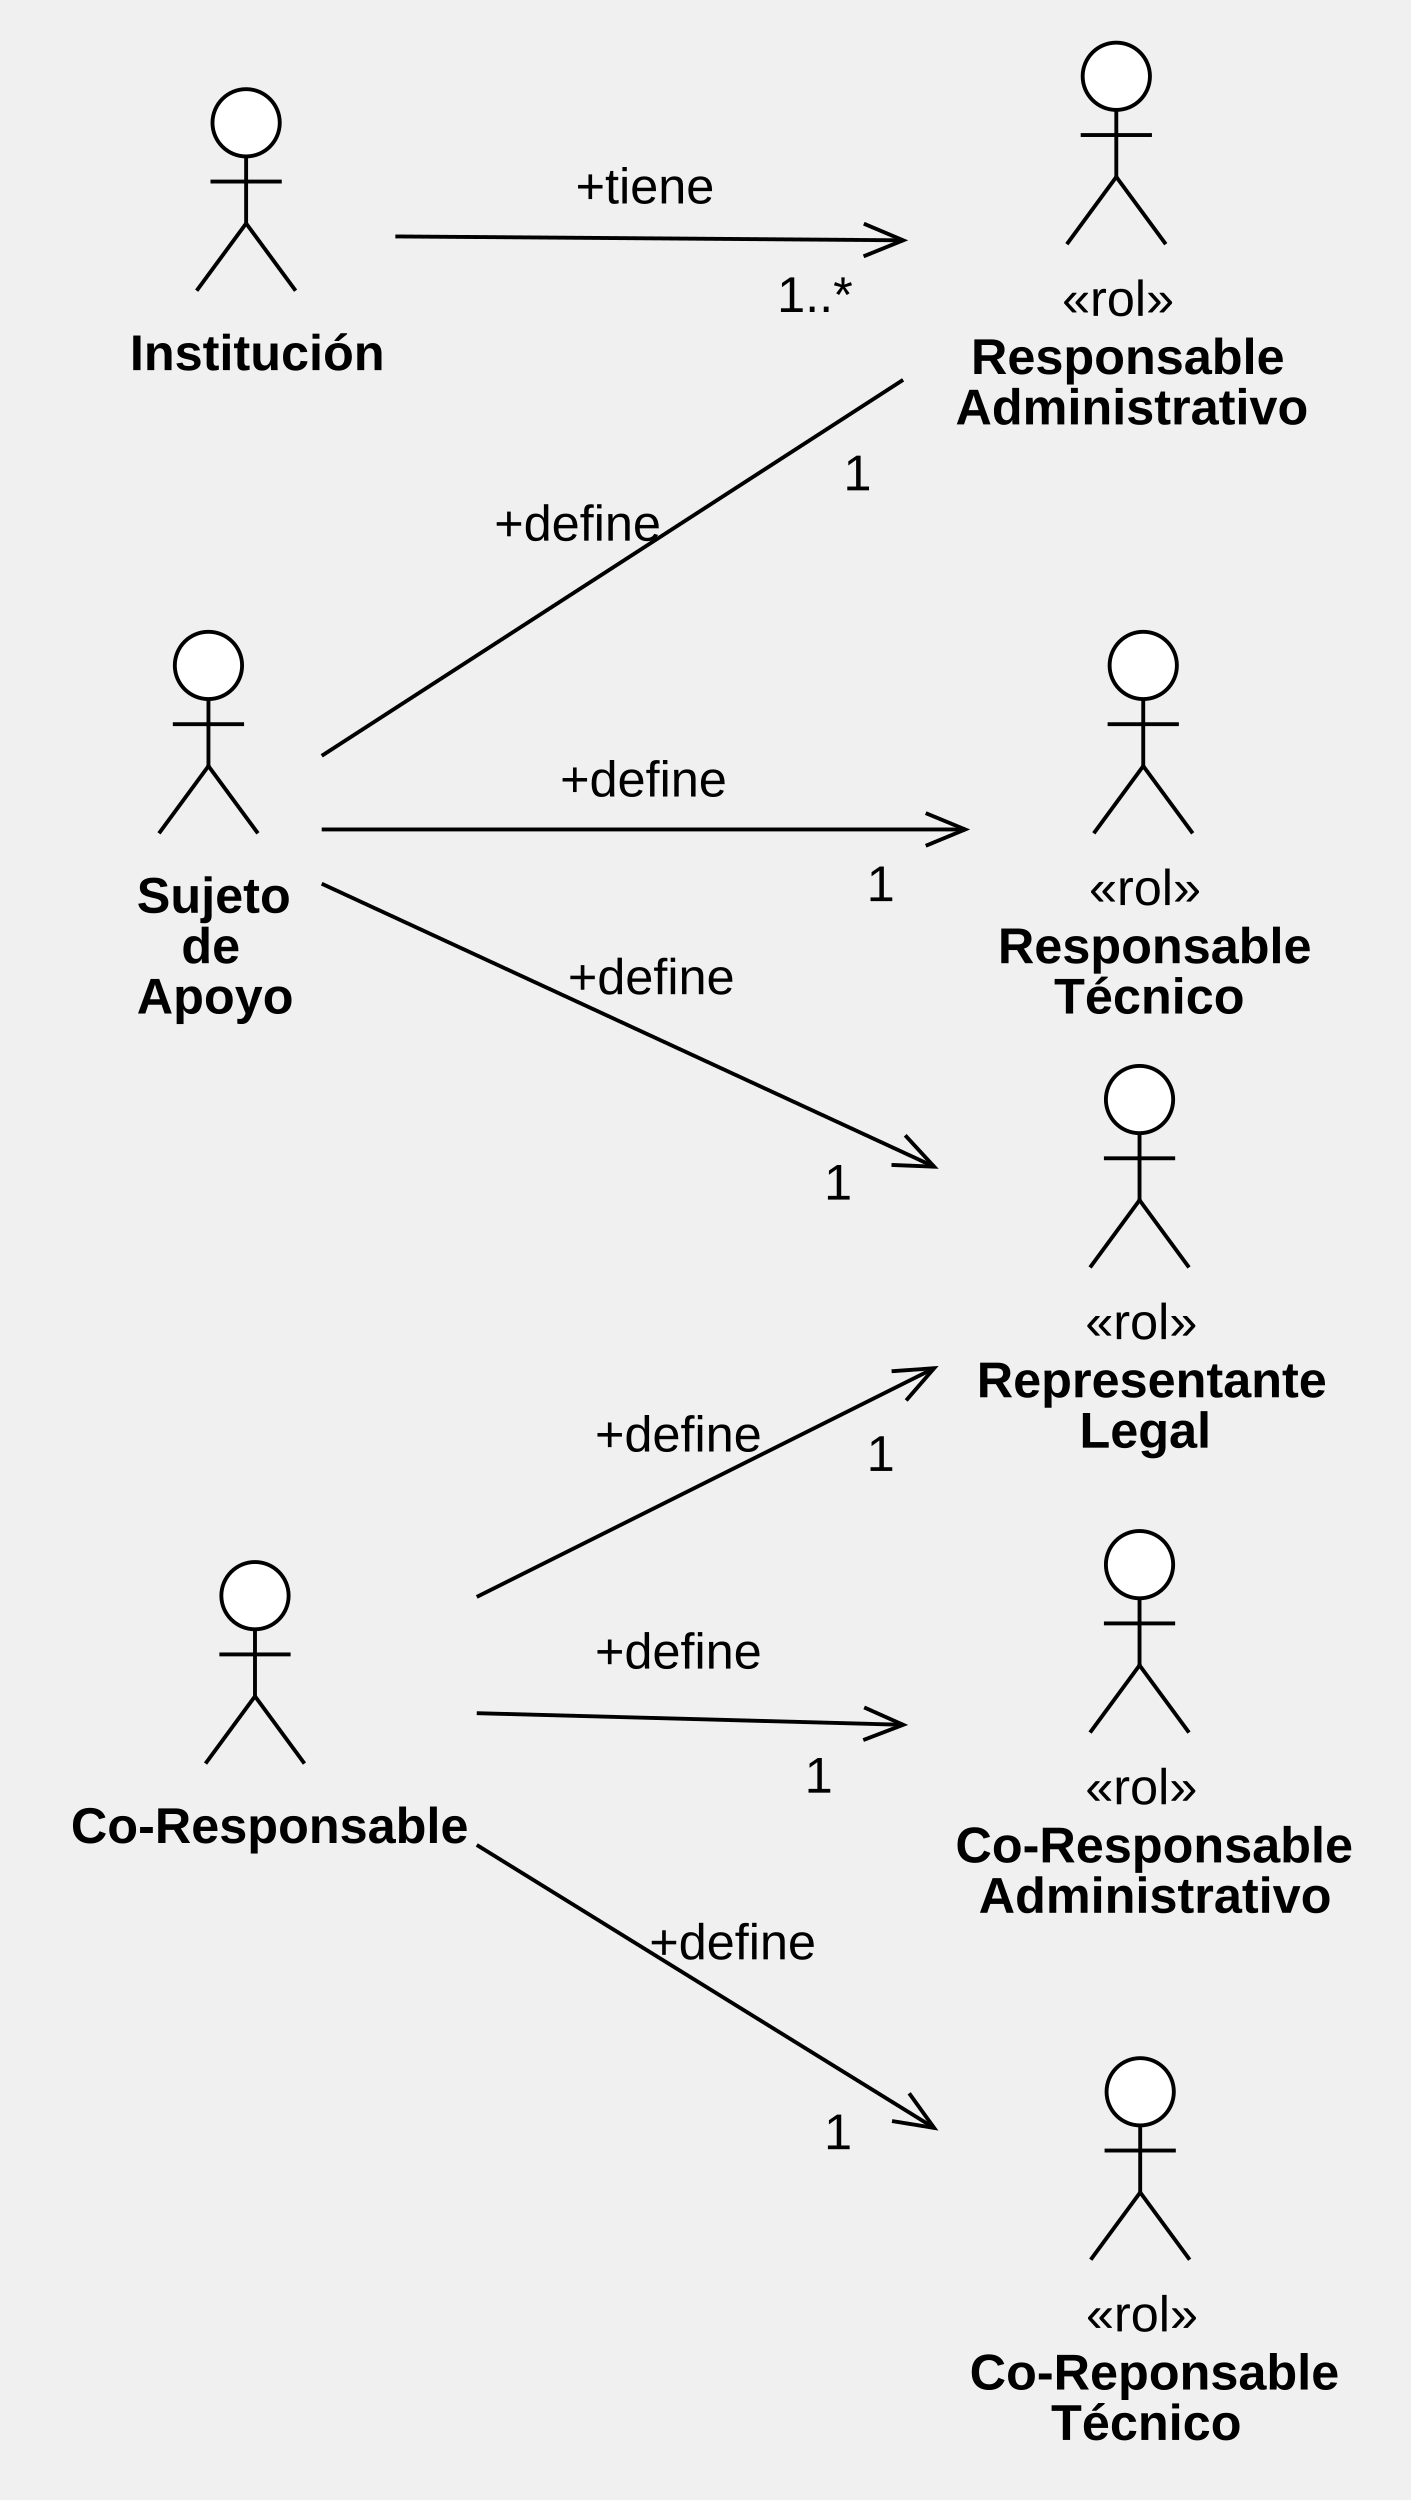
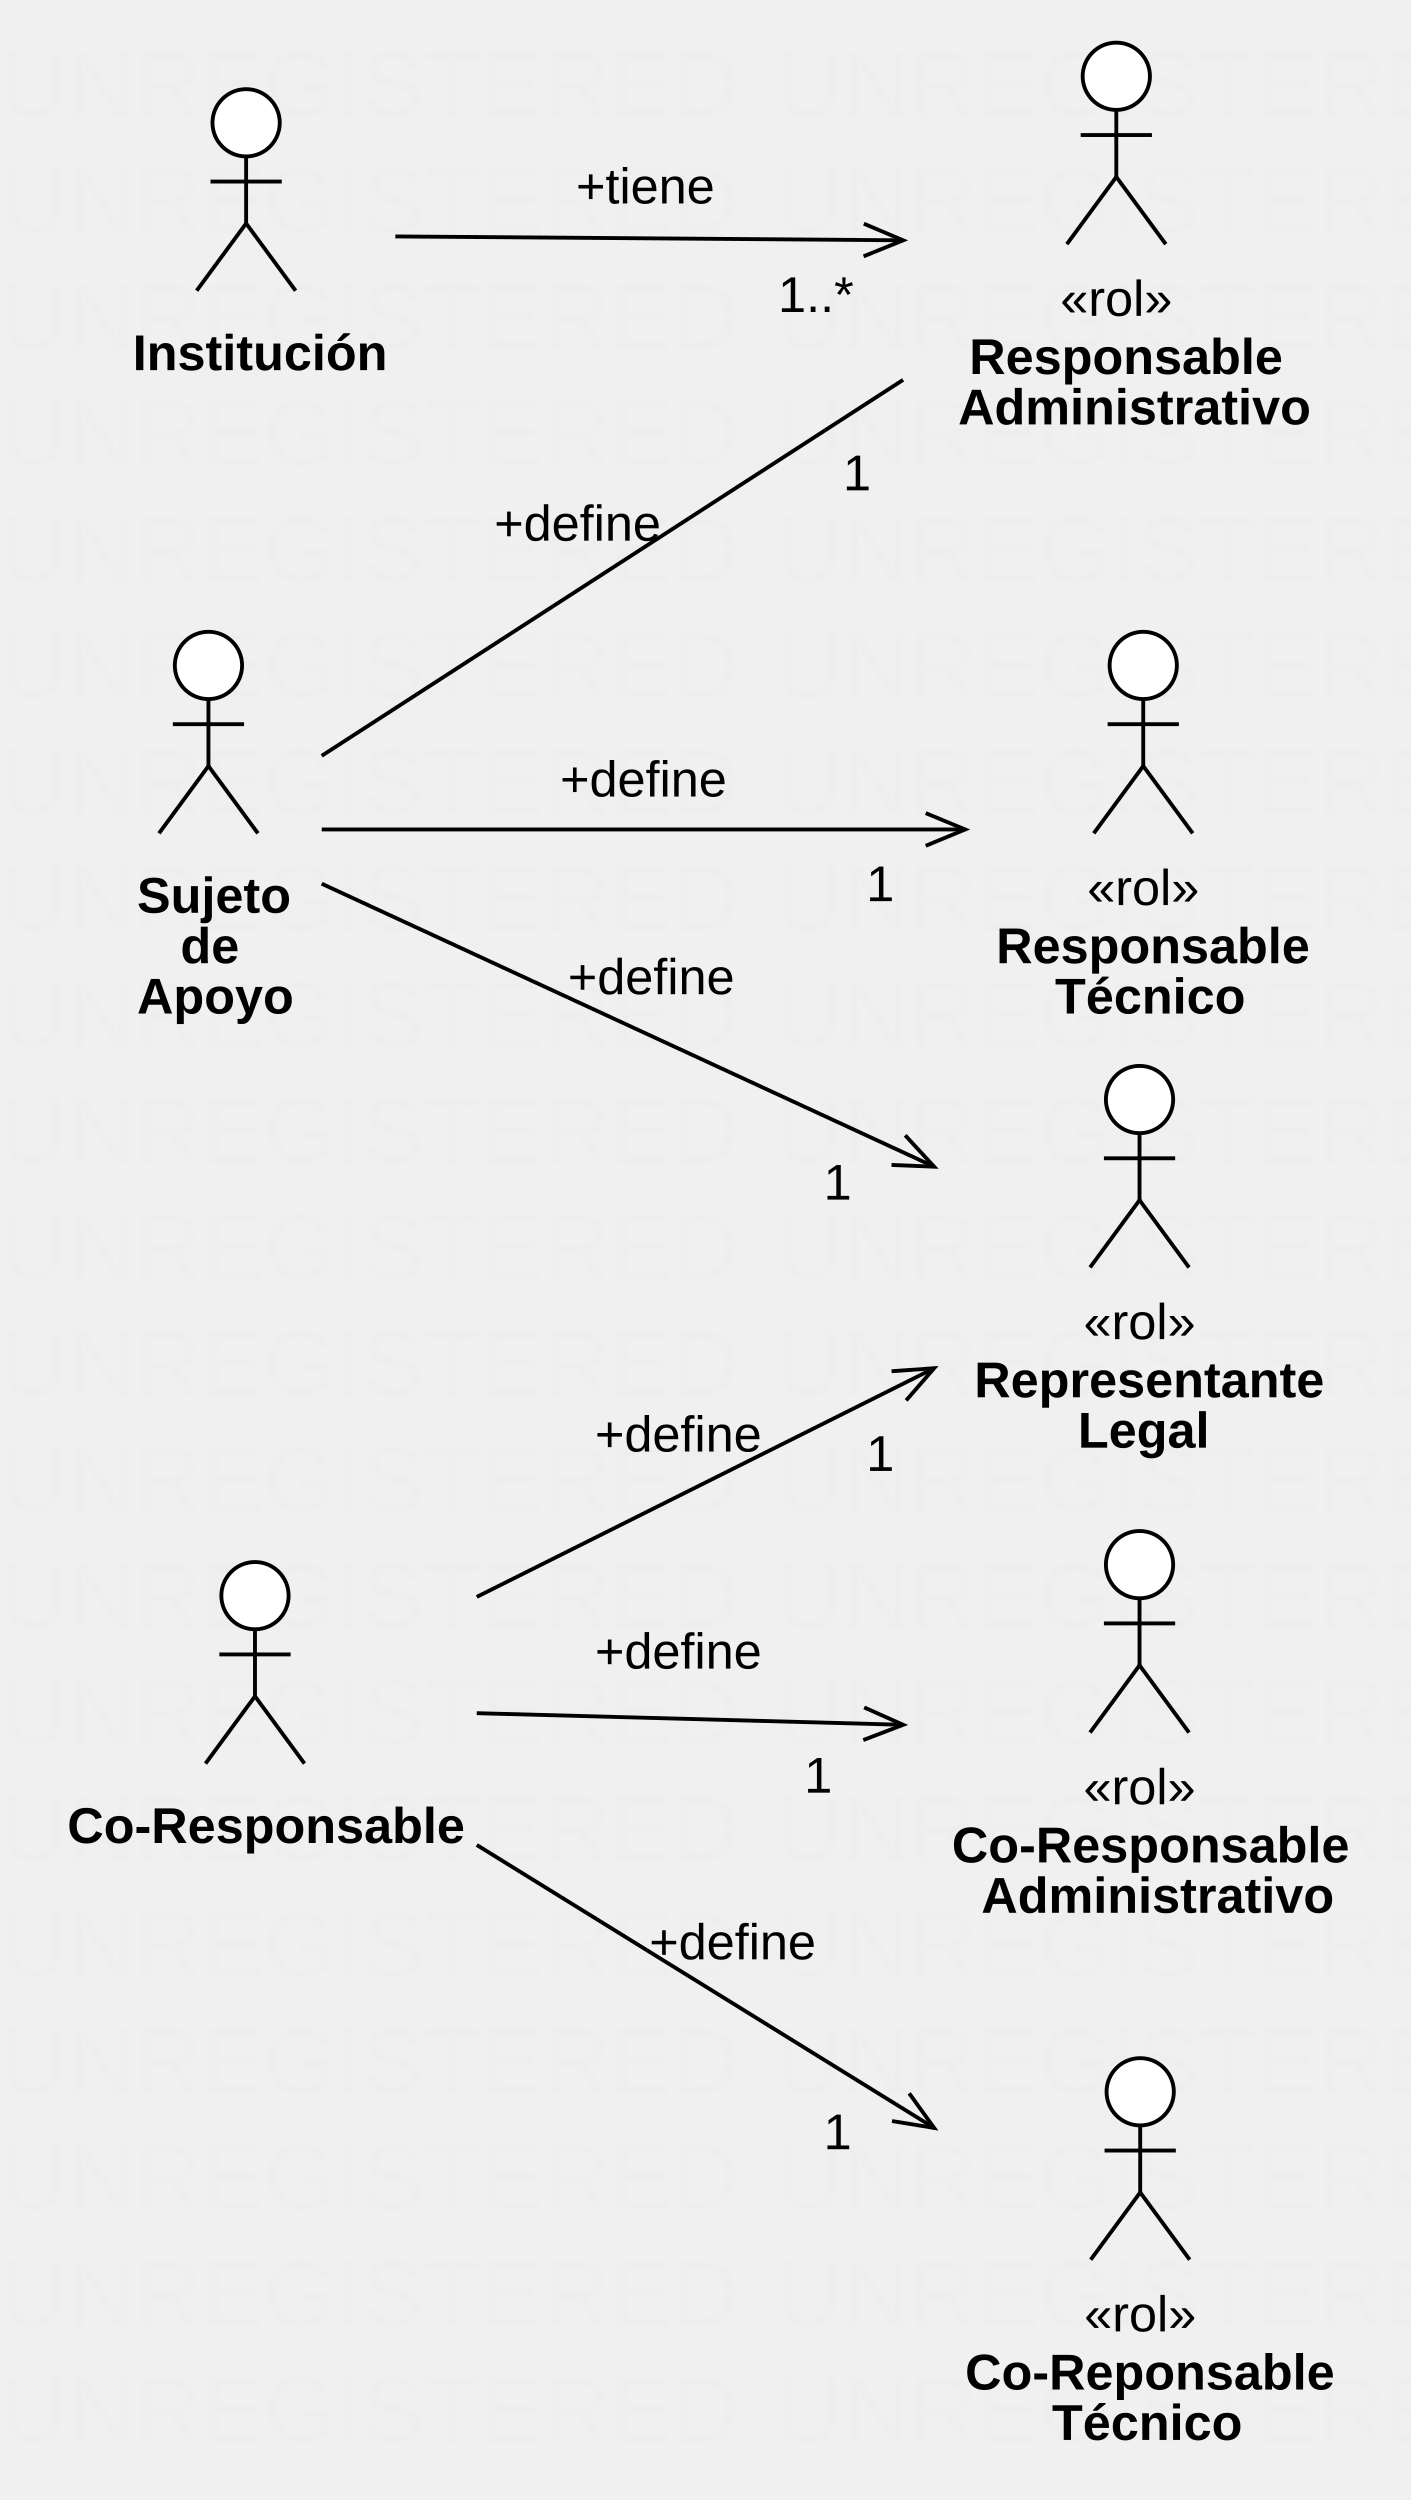
<svg xmlns="http://www.w3.org/2000/svg" version="1.1" width="364" height="645">
  <defs />
  <g>
+     <text fill="#eeeeee" stroke="none" font-family="Arial" font-size="24px" font-style="normal" font-weight="normal" text-decoration="none" x="0" y="0">UNREGISTERED</text>
+     <text fill="#eeeeee" stroke="none" font-family="Arial" font-size="24px" font-style="normal" font-weight="normal" text-decoration="none" x="0" y="30">UNREGISTERED</text>
+     <text fill="#eeeeee" stroke="none" font-family="Arial" font-size="24px" font-style="normal" font-weight="normal" text-decoration="none" x="0" y="60">UNREGISTERED</text>
+     <text fill="#eeeeee" stroke="none" font-family="Arial" font-size="24px" font-style="normal" font-weight="normal" text-decoration="none" x="0" y="90">UNREGISTERED</text>
+     <text fill="#eeeeee" stroke="none" font-family="Arial" font-size="24px" font-style="normal" font-weight="normal" text-decoration="none" x="0" y="120">UNREGISTERED</text>
+     <text fill="#eeeeee" stroke="none" font-family="Arial" font-size="24px" font-style="normal" font-weight="normal" text-decoration="none" x="0" y="150">UNREGISTERED</text>
+     <text fill="#eeeeee" stroke="none" font-family="Arial" font-size="24px" font-style="normal" font-weight="normal" text-decoration="none" x="0" y="180">UNREGISTERED</text>
+     <text fill="#eeeeee" stroke="none" font-family="Arial" font-size="24px" font-style="normal" font-weight="normal" text-decoration="none" x="0" y="210">UNREGISTERED</text>
+     <text fill="#eeeeee" stroke="none" font-family="Arial" font-size="24px" font-style="normal" font-weight="normal" text-decoration="none" x="0" y="240">UNREGISTERED</text>
+     <text fill="#eeeeee" stroke="none" font-family="Arial" font-size="24px" font-style="normal" font-weight="normal" text-decoration="none" x="0" y="270">UNREGISTERED</text>
+     <text fill="#eeeeee" stroke="none" font-family="Arial" font-size="24px" font-style="normal" font-weight="normal" text-decoration="none" x="0" y="300">UNREGISTERED</text>
+     <text fill="#eeeeee" stroke="none" font-family="Arial" font-size="24px" font-style="normal" font-weight="normal" text-decoration="none" x="0" y="330">UNREGISTERED</text>
+     <text fill="#eeeeee" stroke="none" font-family="Arial" font-size="24px" font-style="normal" font-weight="normal" text-decoration="none" x="0" y="360">UNREGISTERED</text>
+     <text fill="#eeeeee" stroke="none" font-family="Arial" font-size="24px" font-style="normal" font-weight="normal" text-decoration="none" x="0" y="390">UNREGISTERED</text>
+     <text fill="#eeeeee" stroke="none" font-family="Arial" font-size="24px" font-style="normal" font-weight="normal" text-decoration="none" x="0" y="420">UNREGISTERED</text>
+     <text fill="#eeeeee" stroke="none" font-family="Arial" font-size="24px" font-style="normal" font-weight="normal" text-decoration="none" x="0" y="450">UNREGISTERED</text>
+     <text fill="#eeeeee" stroke="none" font-family="Arial" font-size="24px" font-style="normal" font-weight="normal" text-decoration="none" x="0" y="480">UNREGISTERED</text>
+     <text fill="#eeeeee" stroke="none" font-family="Arial" font-size="24px" font-style="normal" font-weight="normal" text-decoration="none" x="0" y="510">UNREGISTERED</text>
+     <text fill="#eeeeee" stroke="none" font-family="Arial" font-size="24px" font-style="normal" font-weight="normal" text-decoration="none" x="0" y="540">UNREGISTERED</text>
+     <text fill="#eeeeee" stroke="none" font-family="Arial" font-size="24px" font-style="normal" font-weight="normal" text-decoration="none" x="0" y="570">UNREGISTERED</text>
+     <text fill="#eeeeee" stroke="none" font-family="Arial" font-size="24px" font-style="normal" font-weight="normal" text-decoration="none" x="0" y="600">UNREGISTERED</text>
+     <text fill="#eeeeee" stroke="none" font-family="Arial" font-size="24px" font-style="normal" font-weight="normal" text-decoration="none" x="0" y="630">UNREGISTERED</text>
+     <text fill="#eeeeee" stroke="none" font-family="Arial" font-size="24px" font-style="normal" font-weight="normal" text-decoration="none" x="200" y="0">UNREGISTERED</text>
+     <text fill="#eeeeee" stroke="none" font-family="Arial" font-size="24px" font-style="normal" font-weight="normal" text-decoration="none" x="200" y="30">UNREGISTERED</text>
+     <text fill="#eeeeee" stroke="none" font-family="Arial" font-size="24px" font-style="normal" font-weight="normal" text-decoration="none" x="200" y="60">UNREGISTERED</text>
+     <text fill="#eeeeee" stroke="none" font-family="Arial" font-size="24px" font-style="normal" font-weight="normal" text-decoration="none" x="200" y="90">UNREGISTERED</text>
+     <text fill="#eeeeee" stroke="none" font-family="Arial" font-size="24px" font-style="normal" font-weight="normal" text-decoration="none" x="200" y="120">UNREGISTERED</text>
+     <text fill="#eeeeee" stroke="none" font-family="Arial" font-size="24px" font-style="normal" font-weight="normal" text-decoration="none" x="200" y="150">UNREGISTERED</text>
+     <text fill="#eeeeee" stroke="none" font-family="Arial" font-size="24px" font-style="normal" font-weight="normal" text-decoration="none" x="200" y="180">UNREGISTERED</text>
+     <text fill="#eeeeee" stroke="none" font-family="Arial" font-size="24px" font-style="normal" font-weight="normal" text-decoration="none" x="200" y="210">UNREGISTERED</text>
+     <text fill="#eeeeee" stroke="none" font-family="Arial" font-size="24px" font-style="normal" font-weight="normal" text-decoration="none" x="200" y="240">UNREGISTERED</text>
+     <text fill="#eeeeee" stroke="none" font-family="Arial" font-size="24px" font-style="normal" font-weight="normal" text-decoration="none" x="200" y="270">UNREGISTERED</text>
+     <text fill="#eeeeee" stroke="none" font-family="Arial" font-size="24px" font-style="normal" font-weight="normal" text-decoration="none" x="200" y="300">UNREGISTERED</text>
+     <text fill="#eeeeee" stroke="none" font-family="Arial" font-size="24px" font-style="normal" font-weight="normal" text-decoration="none" x="200" y="330">UNREGISTERED</text>
+     <text fill="#eeeeee" stroke="none" font-family="Arial" font-size="24px" font-style="normal" font-weight="normal" text-decoration="none" x="200" y="360">UNREGISTERED</text>
+     <text fill="#eeeeee" stroke="none" font-family="Arial" font-size="24px" font-style="normal" font-weight="normal" text-decoration="none" x="200" y="390">UNREGISTERED</text>
+     <text fill="#eeeeee" stroke="none" font-family="Arial" font-size="24px" font-style="normal" font-weight="normal" text-decoration="none" x="200" y="420">UNREGISTERED</text>
+     <text fill="#eeeeee" stroke="none" font-family="Arial" font-size="24px" font-style="normal" font-weight="normal" text-decoration="none" x="200" y="450">UNREGISTERED</text>
+     <text fill="#eeeeee" stroke="none" font-family="Arial" font-size="24px" font-style="normal" font-weight="normal" text-decoration="none" x="200" y="480">UNREGISTERED</text>
+     <text fill="#eeeeee" stroke="none" font-family="Arial" font-size="24px" font-style="normal" font-weight="normal" text-decoration="none" x="200" y="510">UNREGISTERED</text>
+     <text fill="#eeeeee" stroke="none" font-family="Arial" font-size="24px" font-style="normal" font-weight="normal" text-decoration="none" x="200" y="540">UNREGISTERED</text>
+     <text fill="#eeeeee" stroke="none" font-family="Arial" font-size="24px" font-style="normal" font-weight="normal" text-decoration="none" x="200" y="570">UNREGISTERED</text>
+     <text fill="#eeeeee" stroke="none" font-family="Arial" font-size="24px" font-style="normal" font-weight="normal" text-decoration="none" x="200" y="600">UNREGISTERED</text>
+     <text fill="#eeeeee" stroke="none" font-family="Arial" font-size="24px" font-style="normal" font-weight="normal" text-decoration="none" x="200" y="630">UNREGISTERED</text>
    <g transform="translate(-78,-62) scale(1,1)">
      <path fill="#ffffff" stroke="none" d="M 132.821 93.68 C 132.821 88.886 136.707 85 141.5 85 C 146.293 85 150.179 88.886 150.179 93.68 C 150.179 98.474 146.293 102.36 141.5 102.36 C 136.707 102.36 132.821 98.474 132.821 93.68 Z" />
    </g>
    <g transform="translate(-78,-62) scale(1,1)">
      <path fill="none" stroke="#000000" d="M 132.821 93.68 C 132.821 88.886 136.707 85 141.5 85 C 146.293 85 150.179 88.886 150.179 93.68 C 150.179 98.474 146.293 102.36 141.5 102.36 C 136.707 102.36 132.821 98.474 132.821 93.68 Z" stroke-miterlimit="10" />
    </g>
    <g transform="translate(-78,-62) scale(1,1)">
      <path fill="none" stroke="#000000" d="M 141.5 102.36 L 141.5 119.64" stroke-miterlimit="10" />
    </g>
    <g transform="translate(-78,-62) scale(1,1)">
      <path fill="none" stroke="#000000" d="M 132.31 108.84 L 150.69 108.84" stroke-miterlimit="10" />
    </g>
    <g transform="translate(-78,-62) scale(1,1)">
      <path fill="none" stroke="#000000" d="M 141.5 119.64 L 128.736 137" stroke-miterlimit="10" />
    </g>
    <g transform="translate(-78,-62) scale(1,1)">
      <path fill="none" stroke="#000000" d="M 141.5 119.64 L 154.264 137" stroke-miterlimit="10" />
    </g>
    <g transform="translate(-78,-62) scale(1,1)">
      <g>
        <path fill="none" stroke="none" />
-         <text fill="#000000" stroke="none" font-family="Arial" font-size="13px" font-style="normal" font-weight="bold" text-decoration="none" x="111.5" y="157.5">Institución</text>
+         <text fill="#000000" stroke="none" font-family="Arial" font-size="13px" font-style="normal" font-weight="bold" text-decoration="none" x="112.234" y="157.5">Institución</text>
      </g>
    </g>
    <g transform="translate(-78,-62) scale(1,1)">
      <path fill="#ffffff" stroke="none" d="M 123.1 233.68 C 123.1 228.886 126.986 225 131.78 225 C 136.573 225 140.459 228.886 140.459 233.68 C 140.459 238.474 136.573 242.36 131.78 242.36 C 126.986 242.36 123.1 238.474 123.1 233.68 Z" />
    </g>
    <g transform="translate(-78,-62) scale(1,1)">
      <path fill="none" stroke="#000000" d="M 123.1 233.68 C 123.1 228.886 126.986 225 131.78 225 C 136.573 225 140.459 228.886 140.459 233.68 C 140.459 238.474 136.573 242.36 131.78 242.36 C 126.986 242.36 123.1 238.474 123.1 233.68 Z" stroke-miterlimit="10" />
    </g>
    <g transform="translate(-78,-62) scale(1,1)">
      <path fill="none" stroke="#000000" d="M 131.78 242.36 L 131.78 259.64" stroke-miterlimit="10" />
    </g>
    <g transform="translate(-78,-62) scale(1,1)">
      <path fill="none" stroke="#000000" d="M 122.59 248.84 L 140.969 248.84" stroke-miterlimit="10" />
    </g>
    <g transform="translate(-78,-62) scale(1,1)">
      <path fill="none" stroke="#000000" d="M 131.78 259.64 L 119.016 277" stroke-miterlimit="10" />
    </g>
    <g transform="translate(-78,-62) scale(1,1)">
      <path fill="none" stroke="#000000" d="M 131.78 259.64 L 144.543 277" stroke-miterlimit="10" />
    </g>
    <g transform="translate(-78,-62) scale(1,1)">
      <g>
        <path fill="none" stroke="none" />
-         <text fill="#000000" stroke="none" font-family="Arial" font-size="13px" font-style="normal" font-weight="bold" text-decoration="none" x="113.28" y="297.5">Sujeto</text>
-         <text fill="#000000" stroke="none" font-family="Arial" font-size="13px" font-style="normal" font-weight="bold" text-decoration="none" x="124.78" y="310.5">de</text>
-         <text fill="#000000" stroke="none" font-family="Arial" font-size="13px" font-style="normal" font-weight="bold" text-decoration="none" x="113.28" y="323.5">Apoyo</text>
+         <text fill="#000000" stroke="none" font-family="Arial" font-size="13px" font-style="normal" font-weight="bold" text-decoration="none" x="113.349" y="297.5">Sujeto</text>
+         <text fill="#000000" stroke="none" font-family="Arial" font-size="13px" font-style="normal" font-weight="bold" text-decoration="none" x="124.55" y="310.5">de</text>
+         <text fill="#000000" stroke="none" font-family="Arial" font-size="13px" font-style="normal" font-weight="bold" text-decoration="none" x="113.349" y="323.5">Apoyo</text>
      </g>
    </g>
    <g transform="translate(-78,-62) scale(1,1)">
      <path fill="#ffffff" stroke="none" d="M 135.107 473.68 C 135.107 468.886 138.992 465 143.786 465 C 148.579 465 152.465 468.886 152.465 473.68 C 152.465 478.474 148.579 482.36 143.786 482.36 C 138.992 482.36 135.107 478.474 135.107 473.68 Z" />
    </g>
    <g transform="translate(-78,-62) scale(1,1)">
      <path fill="none" stroke="#000000" d="M 135.107 473.68 C 135.107 468.886 138.992 465 143.786 465 C 148.579 465 152.465 468.886 152.465 473.68 C 152.465 478.474 148.579 482.36 143.786 482.36 C 138.992 482.36 135.107 478.474 135.107 473.68 Z" stroke-miterlimit="10" />
    </g>
    <g transform="translate(-78,-62) scale(1,1)">
      <path fill="none" stroke="#000000" d="M 143.786 482.36 L 143.786 499.64" stroke-miterlimit="10" />
    </g>
    <g transform="translate(-78,-62) scale(1,1)">
      <path fill="none" stroke="#000000" d="M 134.596 488.84 L 152.976 488.84" stroke-miterlimit="10" />
    </g>
    <g transform="translate(-78,-62) scale(1,1)">
      <path fill="none" stroke="#000000" d="M 143.786 499.64 L 131.022 517" stroke-miterlimit="10" />
    </g>
    <g transform="translate(-78,-62) scale(1,1)">
      <path fill="none" stroke="#000000" d="M 143.786 499.64 L 156.55 517" stroke-miterlimit="10" />
    </g>
    <g transform="translate(-78,-62) scale(1,1)">
      <g>
        <path fill="none" stroke="none" />
-         <text fill="#000000" stroke="none" font-family="Arial" font-size="13px" font-style="normal" font-weight="bold" text-decoration="none" x="96.286" y="537.5">Co-Responsable</text>
+         <text fill="#000000" stroke="none" font-family="Arial" font-size="13px" font-style="normal" font-weight="bold" text-decoration="none" x="95.369" y="537.5">Co-Responsable</text>
      </g>
    </g>
    <g transform="translate(-78,-62) scale(1,1)">
      <path fill="#ffffff" stroke="none" d="M 357.327 81.68 C 357.327 76.886 361.213 73 366.006 73 C 370.8 73 374.686 76.886 374.686 81.68 C 374.686 86.474 370.8 90.36 366.006 90.36 C 361.213 90.36 357.327 86.474 357.327 81.68 Z" />
    </g>
    <g transform="translate(-78,-62) scale(1,1)">
      <path fill="none" stroke="#000000" d="M 357.327 81.68 C 357.327 76.886 361.213 73 366.006 73 C 370.8 73 374.686 76.886 374.686 81.68 C 374.686 86.474 370.8 90.36 366.006 90.36 C 361.213 90.36 357.327 86.474 357.327 81.68 Z" stroke-miterlimit="10" />
    </g>
    <g transform="translate(-78,-62) scale(1,1)">
      <path fill="none" stroke="#000000" d="M 366.006 90.36 L 366.006 107.64" stroke-miterlimit="10" />
    </g>
    <g transform="translate(-78,-62) scale(1,1)">
      <path fill="none" stroke="#000000" d="M 356.817 96.84 L 375.196 96.84" stroke-miterlimit="10" />
    </g>
    <g transform="translate(-78,-62) scale(1,1)">
      <path fill="none" stroke="#000000" d="M 366.006 107.64 L 353.243 125" stroke-miterlimit="10" />
    </g>
    <g transform="translate(-78,-62) scale(1,1)">
      <path fill="none" stroke="#000000" d="M 366.006 107.64 L 378.77 125" stroke-miterlimit="10" />
    </g>
    <g transform="translate(-78,-62) scale(1,1)">
      <g>
        <path fill="none" stroke="none" />
-         <text fill="#000000" stroke="none" font-family="Arial" font-size="13px" font-style="normal" font-weight="normal" text-decoration="none" x="352.006" y="143.5">«rol»</text>
-       </g>
-     </g>
-     <g transform="translate(-78,-62) scale(1,1)">
-       <g>
-         <path fill="none" stroke="none" />
-         <text fill="#000000" stroke="none" font-family="Arial" font-size="13px" font-style="normal" font-weight="bold" text-decoration="none" x="328.506" y="158.5">Responsable</text>
-         <text fill="#000000" stroke="none" font-family="Arial" font-size="13px" font-style="normal" font-weight="bold" text-decoration="none" x="324.506" y="171.5">Administrativo</text>
+         <text fill="#000000" stroke="none" font-family="Arial" font-size="13px" font-style="normal" font-weight="normal" text-decoration="none" x="351.553" y="143.5">«rol»</text>
+       </g>
+     </g>
+     <g transform="translate(-78,-62) scale(1,1)">
+       <g>
+         <path fill="none" stroke="none" />
+         <text fill="#000000" stroke="none" font-family="Arial" font-size="13px" font-style="normal" font-weight="bold" text-decoration="none" x="328.063" y="158.5">Responsable</text>
+         <text fill="#000000" stroke="none" font-family="Arial" font-size="13px" font-style="normal" font-weight="bold" text-decoration="none" x="325.188" y="171.5">Administrativo</text>
      </g>
    </g>
    <g transform="translate(-78,-62) scale(1,1)">
      <path fill="#ffffff" stroke="none" d="M 363.321 465.68 C 363.321 460.886 367.207 457 372 457 C 376.793 457 380.679 460.886 380.679 465.68 C 380.679 470.474 376.793 474.36 372 474.36 C 367.207 474.36 363.321 470.474 363.321 465.68 Z" />
    </g>
    <g transform="translate(-78,-62) scale(1,1)">
      <path fill="none" stroke="#000000" d="M 363.321 465.68 C 363.321 460.886 367.207 457 372 457 C 376.793 457 380.679 460.886 380.679 465.68 C 380.679 470.474 376.793 474.36 372 474.36 C 367.207 474.36 363.321 470.474 363.321 465.68 Z" stroke-miterlimit="10" />
    </g>
    <g transform="translate(-78,-62) scale(1,1)">
      <path fill="none" stroke="#000000" d="M 372 474.36 L 372 491.64" stroke-miterlimit="10" />
    </g>
    <g transform="translate(-78,-62) scale(1,1)">
      <path fill="none" stroke="#000000" d="M 362.81 480.84 L 381.19 480.84" stroke-miterlimit="10" />
    </g>
    <g transform="translate(-78,-62) scale(1,1)">
      <path fill="none" stroke="#000000" d="M 372 491.64 L 359.236 509" stroke-miterlimit="10" />
    </g>
    <g transform="translate(-78,-62) scale(1,1)">
      <path fill="none" stroke="#000000" d="M 372 491.64 L 384.764 509" stroke-miterlimit="10" />
    </g>
    <g transform="translate(-78,-62) scale(1,1)">
      <g>
        <path fill="none" stroke="none" />
-         <text fill="#000000" stroke="none" font-family="Arial" font-size="13px" font-style="normal" font-weight="normal" text-decoration="none" x="358" y="527.5">«rol»</text>
-       </g>
-     </g>
-     <g transform="translate(-78,-62) scale(1,1)">
-       <g>
-         <path fill="none" stroke="none" />
-         <text fill="#000000" stroke="none" font-family="Arial" font-size="13px" font-style="normal" font-weight="bold" text-decoration="none" x="324.5" y="542.5">Co-Responsable</text>
-         <text fill="#000000" stroke="none" font-family="Arial" font-size="13px" font-style="normal" font-weight="bold" text-decoration="none" x="330.5" y="555.5">Administrativo</text>
+         <text fill="#000000" stroke="none" font-family="Arial" font-size="13px" font-style="normal" font-weight="normal" text-decoration="none" x="357.546" y="527.5">«rol»</text>
+       </g>
+     </g>
+     <g transform="translate(-78,-62) scale(1,1)">
+       <g>
+         <path fill="none" stroke="none" />
+         <text fill="#000000" stroke="none" font-family="Arial" font-size="13px" font-style="normal" font-weight="bold" text-decoration="none" x="323.583" y="542.5">Co-Responsable</text>
+         <text fill="#000000" stroke="none" font-family="Arial" font-size="13px" font-style="normal" font-weight="bold" text-decoration="none" x="331.181" y="555.5">Administrativo</text>
      </g>
    </g>
    <g transform="translate(-78,-62) scale(1,1)">
      <path fill="#ffffff" stroke="none" d="M 363.321 345.68 C 363.321 340.886 367.207 337 372 337 C 376.793 337 380.679 340.886 380.679 345.68 C 380.679 350.474 376.793 354.36 372 354.36 C 367.207 354.36 363.321 350.474 363.321 345.68 Z" />
    </g>
    <g transform="translate(-78,-62) scale(1,1)">
      <path fill="none" stroke="#000000" d="M 363.321 345.68 C 363.321 340.886 367.207 337 372 337 C 376.793 337 380.679 340.886 380.679 345.68 C 380.679 350.474 376.793 354.36 372 354.36 C 367.207 354.36 363.321 350.474 363.321 345.68 Z" stroke-miterlimit="10" />
    </g>
    <g transform="translate(-78,-62) scale(1,1)">
      <path fill="none" stroke="#000000" d="M 372 354.36 L 372 371.64" stroke-miterlimit="10" />
    </g>
    <g transform="translate(-78,-62) scale(1,1)">
      <path fill="none" stroke="#000000" d="M 362.81 360.84 L 381.19 360.84" stroke-miterlimit="10" />
    </g>
    <g transform="translate(-78,-62) scale(1,1)">
      <path fill="none" stroke="#000000" d="M 372 371.64 L 359.236 389" stroke-miterlimit="10" />
    </g>
    <g transform="translate(-78,-62) scale(1,1)">
      <path fill="none" stroke="#000000" d="M 372 371.64 L 384.764 389" stroke-miterlimit="10" />
    </g>
    <g transform="translate(-78,-62) scale(1,1)">
      <g>
        <path fill="none" stroke="none" />
-         <text fill="#000000" stroke="none" font-family="Arial" font-size="13px" font-style="normal" font-weight="normal" text-decoration="none" x="358" y="407.5">«rol»</text>
-       </g>
-     </g>
-     <g transform="translate(-78,-62) scale(1,1)">
-       <g>
-         <path fill="none" stroke="none" />
-         <text fill="#000000" stroke="none" font-family="Arial" font-size="13px" font-style="normal" font-weight="bold" text-decoration="none" x="330" y="422.5">Representante</text>
-         <text fill="#000000" stroke="none" font-family="Arial" font-size="13px" font-style="normal" font-weight="bold" text-decoration="none" x="356.5" y="435.5">Legal</text>
+         <text fill="#000000" stroke="none" font-family="Arial" font-size="13px" font-style="normal" font-weight="normal" text-decoration="none" x="357.546" y="407.5">«rol»</text>
+       </g>
+     </g>
+     <g transform="translate(-78,-62) scale(1,1)">
+       <g>
+         <path fill="none" stroke="none" />
+         <text fill="#000000" stroke="none" font-family="Arial" font-size="13px" font-style="normal" font-weight="bold" text-decoration="none" x="329.36" y="422.5">Representante</text>
+         <text fill="#000000" stroke="none" font-family="Arial" font-size="13px" font-style="normal" font-weight="bold" text-decoration="none" x="356.096" y="435.5">Legal</text>
      </g>
    </g>
    <g transform="translate(-78,-62) scale(1,1)">
      <path fill="#ffffff" stroke="none" d="M 364.278 233.68 C 364.278 228.886 368.163 225 372.957 225 C 377.75 225 381.636 228.886 381.636 233.68 C 381.636 238.474 377.75 242.36 372.957 242.36 C 368.163 242.36 364.278 238.474 364.278 233.68 Z" />
    </g>
    <g transform="translate(-78,-62) scale(1,1)">
      <path fill="none" stroke="#000000" d="M 364.278 233.68 C 364.278 228.886 368.163 225 372.957 225 C 377.75 225 381.636 228.886 381.636 233.68 C 381.636 238.474 377.75 242.36 372.957 242.36 C 368.163 242.36 364.278 238.474 364.278 233.68 Z" stroke-miterlimit="10" />
    </g>
    <g transform="translate(-78,-62) scale(1,1)">
      <path fill="none" stroke="#000000" d="M 372.957 242.36 L 372.957 259.64" stroke-miterlimit="10" />
    </g>
    <g transform="translate(-78,-62) scale(1,1)">
      <path fill="none" stroke="#000000" d="M 363.767 248.84 L 382.147 248.84" stroke-miterlimit="10" />
    </g>
    <g transform="translate(-78,-62) scale(1,1)">
      <path fill="none" stroke="#000000" d="M 372.957 259.64 L 360.193 277" stroke-miterlimit="10" />
    </g>
    <g transform="translate(-78,-62) scale(1,1)">
      <path fill="none" stroke="#000000" d="M 372.957 259.64 L 385.72 277" stroke-miterlimit="10" />
    </g>
    <g transform="translate(-78,-62) scale(1,1)">
      <g>
        <path fill="none" stroke="none" />
-         <text fill="#000000" stroke="none" font-family="Arial" font-size="13px" font-style="normal" font-weight="normal" text-decoration="none" x="358.957" y="295.5">«rol»</text>
-       </g>
-     </g>
-     <g transform="translate(-78,-62) scale(1,1)">
-       <g>
-         <path fill="none" stroke="none" />
-         <text fill="#000000" stroke="none" font-family="Arial" font-size="13px" font-style="normal" font-weight="bold" text-decoration="none" x="335.457" y="310.5">Responsable</text>
-         <text fill="#000000" stroke="none" font-family="Arial" font-size="13px" font-style="normal" font-weight="bold" text-decoration="none" x="349.957" y="323.5">Técnico</text>
+         <text fill="#000000" stroke="none" font-family="Arial" font-size="13px" font-style="normal" font-weight="normal" text-decoration="none" x="358.503" y="295.5">«rol»</text>
+       </g>
+     </g>
+     <g transform="translate(-78,-62) scale(1,1)">
+       <g>
+         <path fill="none" stroke="none" />
+         <text fill="#000000" stroke="none" font-family="Arial" font-size="13px" font-style="normal" font-weight="bold" text-decoration="none" x="335.014" y="310.5">Responsable</text>
+         <text fill="#000000" stroke="none" font-family="Arial" font-size="13px" font-style="normal" font-weight="bold" text-decoration="none" x="350.197" y="323.5">Técnico</text>
      </g>
    </g>
    <g transform="translate(-78,-62) scale(1,1)">
      <path fill="none" stroke="#000000" d="M 180 123 L 311 124" stroke-miterlimit="10" />
    </g>
    <g transform="translate(-78,-62) scale(1,1)">
      <path fill="none" stroke="#000000" d="M 300.805 128.132 L 311 124 L 300.87 119.713" stroke-miterlimit="10" />
    </g>
    <g transform="translate(-78,-62) scale(1,1)">
      <g>
        <path fill="none" stroke="none" />
-         <text fill="#000000" stroke="none" font-family="Arial" font-size="13px" font-style="normal" font-weight="normal" text-decoration="none" x="226.5" y="114.5">+tiene</text>
-       </g>
-     </g>
-     <g transform="translate(-78,-62) scale(1,1)">
-       <g>
-         <path fill="none" stroke="none" />
-         <text fill="#000000" stroke="none" font-family="Arial" font-size="13px" font-style="normal" font-weight="normal" text-decoration="none" x="278.5" y="142.5">1..*</text>
+         <text fill="#000000" stroke="none" font-family="Arial" font-size="13px" font-style="normal" font-weight="normal" text-decoration="none" x="226.609" y="114.5">+tiene</text>
+       </g>
+     </g>
+     <g transform="translate(-78,-62) scale(1,1)">
+       <g>
+         <path fill="none" stroke="none" />
+         <text fill="#000000" stroke="none" font-family="Arial" font-size="13px" font-style="normal" font-weight="normal" text-decoration="none" x="278.744" y="142.5">1..*</text>
      </g>
    </g>
    <g transform="translate(-78,-62) scale(1,1)">
      <path fill="none" stroke="#000000" d="M 161 257 L 311 160" stroke-miterlimit="10" />
    </g>
    <g transform="translate(-78,-62) scale(1,1)">
      <g>
        <path fill="none" stroke="none" />
-         <text fill="#000000" stroke="none" font-family="Arial" font-size="13px" font-style="normal" font-weight="normal" text-decoration="none" x="205.506" y="201.5">+define</text>
-       </g>
-     </g>
-     <g transform="translate(-78,-62) scale(1,1)">
-       <g>
-         <path fill="none" stroke="none" />
-         <text fill="#000000" stroke="none" font-family="Arial" font-size="13px" font-style="normal" font-weight="normal" text-decoration="none" x="295.615" y="188.5">1</text>
+         <text fill="#000000" stroke="none" font-family="Arial" font-size="13px" font-style="normal" font-weight="normal" text-decoration="none" x="205.5" y="201.5">+define</text>
+       </g>
+     </g>
+     <g transform="translate(-78,-62) scale(1,1)">
+       <g>
+         <path fill="none" stroke="none" />
+         <text fill="#000000" stroke="none" font-family="Arial" font-size="13px" font-style="normal" font-weight="normal" text-decoration="none" x="295.5" y="188.5">1</text>
      </g>
    </g>
    <g transform="translate(-78,-62) scale(1,1)">
      <path fill="none" stroke="#000000" d="M 201 504 L 311 507" stroke-miterlimit="10" />
    </g>
    <g transform="translate(-78,-62) scale(1,1)">
      <path fill="none" stroke="#000000" d="M 300.726 510.931 L 311 507 L 300.956 502.515" stroke-miterlimit="10" />
    </g>
    <g transform="translate(-78,-62) scale(1,1)">
      <g>
        <path fill="none" stroke="none" />
-         <text fill="#000000" stroke="none" font-family="Arial" font-size="13px" font-style="normal" font-weight="normal" text-decoration="none" x="231.506" y="492.5">+define</text>
-       </g>
-     </g>
-     <g transform="translate(-78,-62) scale(1,1)">
-       <g>
-         <path fill="none" stroke="none" />
-         <text fill="#000000" stroke="none" font-family="Arial" font-size="13px" font-style="normal" font-weight="normal" text-decoration="none" x="285.615" y="524.5">1</text>
+         <text fill="#000000" stroke="none" font-family="Arial" font-size="13px" font-style="normal" font-weight="normal" text-decoration="none" x="231.5" y="492.5">+define</text>
+       </g>
+     </g>
+     <g transform="translate(-78,-62) scale(1,1)">
+       <g>
+         <path fill="none" stroke="none" />
+         <text fill="#000000" stroke="none" font-family="Arial" font-size="13px" font-style="normal" font-weight="normal" text-decoration="none" x="285.5" y="524.5">1</text>
      </g>
    </g>
    <g transform="translate(-78,-62) scale(1,1)">
      <path fill="none" stroke="#000000" d="M 161 290 L 319 363" stroke-miterlimit="10" />
    </g>
    <g transform="translate(-78,-62) scale(1,1)">
      <path fill="none" stroke="#000000" d="M 308.009 362.559 L 319 363 L 311.54 354.916" stroke-miterlimit="10" />
    </g>
    <g transform="translate(-78,-62) scale(1,1)">
      <g>
        <path fill="none" stroke="none" />
-         <text fill="#000000" stroke="none" font-family="Arial" font-size="13px" font-style="normal" font-weight="normal" text-decoration="none" x="224.506" y="318.5">+define</text>
-       </g>
-     </g>
-     <g transform="translate(-78,-62) scale(1,1)">
-       <g>
-         <path fill="none" stroke="none" />
-         <text fill="#000000" stroke="none" font-family="Arial" font-size="13px" font-style="normal" font-weight="normal" text-decoration="none" x="290.615" y="371.5">1</text>
+         <text fill="#000000" stroke="none" font-family="Arial" font-size="13px" font-style="normal" font-weight="normal" text-decoration="none" x="224.5" y="318.5">+define</text>
+       </g>
+     </g>
+     <g transform="translate(-78,-62) scale(1,1)">
+       <g>
+         <path fill="none" stroke="none" />
+         <text fill="#000000" stroke="none" font-family="Arial" font-size="13px" font-style="normal" font-weight="normal" text-decoration="none" x="290.5" y="371.5">1</text>
      </g>
    </g>
    <g transform="translate(-78,-62) scale(1,1)">
      <path fill="none" stroke="#000000" d="M 161 276 L 327 276" stroke-miterlimit="10" />
    </g>
    <g transform="translate(-78,-62) scale(1,1)">
      <path fill="none" stroke="#000000" d="M 316.837 280.21 L 327 276 L 316.837 271.79" stroke-miterlimit="10" />
    </g>
    <g transform="translate(-78,-62) scale(1,1)">
      <g>
        <path fill="none" stroke="none" />
-         <text fill="#000000" stroke="none" font-family="Arial" font-size="13px" font-style="normal" font-weight="normal" text-decoration="none" x="222.506" y="267.5">+define</text>
-       </g>
-     </g>
-     <g transform="translate(-78,-62) scale(1,1)">
-       <g>
-         <path fill="none" stroke="none" />
-         <text fill="#000000" stroke="none" font-family="Arial" font-size="13px" font-style="normal" font-weight="normal" text-decoration="none" x="301.615" y="294.5">1</text>
+         <text fill="#000000" stroke="none" font-family="Arial" font-size="13px" font-style="normal" font-weight="normal" text-decoration="none" x="222.5" y="267.5">+define</text>
+       </g>
+     </g>
+     <g transform="translate(-78,-62) scale(1,1)">
+       <g>
+         <path fill="none" stroke="none" />
+         <text fill="#000000" stroke="none" font-family="Arial" font-size="13px" font-style="normal" font-weight="normal" text-decoration="none" x="301.5" y="294.5">1</text>
      </g>
    </g>
    <g transform="translate(-78,-62) scale(1,1)">
      <path fill="#ffffff" stroke="none" d="M 363.492 601.68 C 363.492 596.886 367.377 593 372.171 593 C 376.964 593 380.85 596.886 380.85 601.68 C 380.85 606.474 376.964 610.36 372.171 610.36 C 367.377 610.36 363.492 606.474 363.492 601.68 Z" />
    </g>
    <g transform="translate(-78,-62) scale(1,1)">
      <path fill="none" stroke="#000000" d="M 363.492 601.68 C 363.492 596.886 367.377 593 372.171 593 C 376.964 593 380.85 596.886 380.85 601.68 C 380.85 606.474 376.964 610.36 372.171 610.36 C 367.377 610.36 363.492 606.474 363.492 601.68 Z" stroke-miterlimit="10" />
    </g>
    <g transform="translate(-78,-62) scale(1,1)">
      <path fill="none" stroke="#000000" d="M 372.171 610.36 L 372.171 627.64" stroke-miterlimit="10" />
    </g>
    <g transform="translate(-78,-62) scale(1,1)">
      <path fill="none" stroke="#000000" d="M 362.981 616.84 L 381.361 616.84" stroke-miterlimit="10" />
    </g>
    <g transform="translate(-78,-62) scale(1,1)">
      <path fill="none" stroke="#000000" d="M 372.171 627.64 L 359.407 645" stroke-miterlimit="10" />
    </g>
    <g transform="translate(-78,-62) scale(1,1)">
      <path fill="none" stroke="#000000" d="M 372.171 627.64 L 384.935 645" stroke-miterlimit="10" />
    </g>
    <g transform="translate(-78,-62) scale(1,1)">
      <g>
        <path fill="none" stroke="none" />
-         <text fill="#000000" stroke="none" font-family="Arial" font-size="13px" font-style="normal" font-weight="normal" text-decoration="none" x="358.171" y="663.5">«rol»</text>
-       </g>
-     </g>
-     <g transform="translate(-78,-62) scale(1,1)">
-       <g>
-         <path fill="none" stroke="none" />
-         <text fill="#000000" stroke="none" font-family="Arial" font-size="13px" font-style="normal" font-weight="bold" text-decoration="none" x="328.171" y="678.5">Co-Reponsable</text>
-         <text fill="#000000" stroke="none" font-family="Arial" font-size="13px" font-style="normal" font-weight="bold" text-decoration="none" x="349.171" y="691.5">Técnico</text>
+         <text fill="#000000" stroke="none" font-family="Arial" font-size="13px" font-style="normal" font-weight="normal" text-decoration="none" x="357.717" y="663.5">«rol»</text>
+       </g>
+     </g>
+     <g transform="translate(-78,-62) scale(1,1)">
+       <g>
+         <path fill="none" stroke="none" />
+         <text fill="#000000" stroke="none" font-family="Arial" font-size="13px" font-style="normal" font-weight="bold" text-decoration="none" x="327.004" y="678.5">Co-Reponsable</text>
+         <text fill="#000000" stroke="none" font-family="Arial" font-size="13px" font-style="normal" font-weight="bold" text-decoration="none" x="349.411" y="691.5">Técnico</text>
      </g>
    </g>
    <g transform="translate(-78,-62) scale(1,1)">
      <path fill="none" stroke="#000000" d="M 201 538 L 319 611" stroke-miterlimit="10" />
    </g>
    <g transform="translate(-78,-62) scale(1,1)">
      <path fill="none" stroke="#000000" d="M 308.143 609.233 L 319 611 L 312.572 602.073" stroke-miterlimit="10" />
    </g>
    <g transform="translate(-78,-62) scale(1,1)">
      <g>
        <path fill="none" stroke="none" />
-         <text fill="#000000" stroke="none" font-family="Arial" font-size="13px" font-style="normal" font-weight="normal" text-decoration="none" x="245.506" y="567.5">+define</text>
-       </g>
-     </g>
-     <g transform="translate(-78,-62) scale(1,1)">
-       <g>
-         <path fill="none" stroke="none" />
-         <text fill="#000000" stroke="none" font-family="Arial" font-size="13px" font-style="normal" font-weight="normal" text-decoration="none" x="290.615" y="616.5">1</text>
+         <text fill="#000000" stroke="none" font-family="Arial" font-size="13px" font-style="normal" font-weight="normal" text-decoration="none" x="245.5" y="567.5">+define</text>
+       </g>
+     </g>
+     <g transform="translate(-78,-62) scale(1,1)">
+       <g>
+         <path fill="none" stroke="none" />
+         <text fill="#000000" stroke="none" font-family="Arial" font-size="13px" font-style="normal" font-weight="normal" text-decoration="none" x="290.5" y="616.5">1</text>
      </g>
    </g>
    <g transform="translate(-78,-62) scale(1,1)">
      <path fill="none" stroke="#000000" d="M 201 474 L 319 415" stroke-miterlimit="10" />
    </g>
    <g transform="translate(-78,-62) scale(1,1)">
      <path fill="none" stroke="#000000" d="M 311.793 423.31 L 319 415 L 308.028 415.78" stroke-miterlimit="10" />
    </g>
    <g transform="translate(-78,-62) scale(1,1)">
      <g>
        <path fill="none" stroke="none" />
-         <text fill="#000000" stroke="none" font-family="Arial" font-size="13px" font-style="normal" font-weight="normal" text-decoration="none" x="231.506" y="436.5">+define</text>
-       </g>
-     </g>
-     <g transform="translate(-78,-62) scale(1,1)">
-       <g>
-         <path fill="none" stroke="none" />
-         <text fill="#000000" stroke="none" font-family="Arial" font-size="13px" font-style="normal" font-weight="normal" text-decoration="none" x="301.615" y="441.5">1</text>
+         <text fill="#000000" stroke="none" font-family="Arial" font-size="13px" font-style="normal" font-weight="normal" text-decoration="none" x="231.5" y="436.5">+define</text>
+       </g>
+     </g>
+     <g transform="translate(-78,-62) scale(1,1)">
+       <g>
+         <path fill="none" stroke="none" />
+         <text fill="#000000" stroke="none" font-family="Arial" font-size="13px" font-style="normal" font-weight="normal" text-decoration="none" x="301.5" y="441.5">1</text>
      </g>
    </g>
  </g>
</svg>
